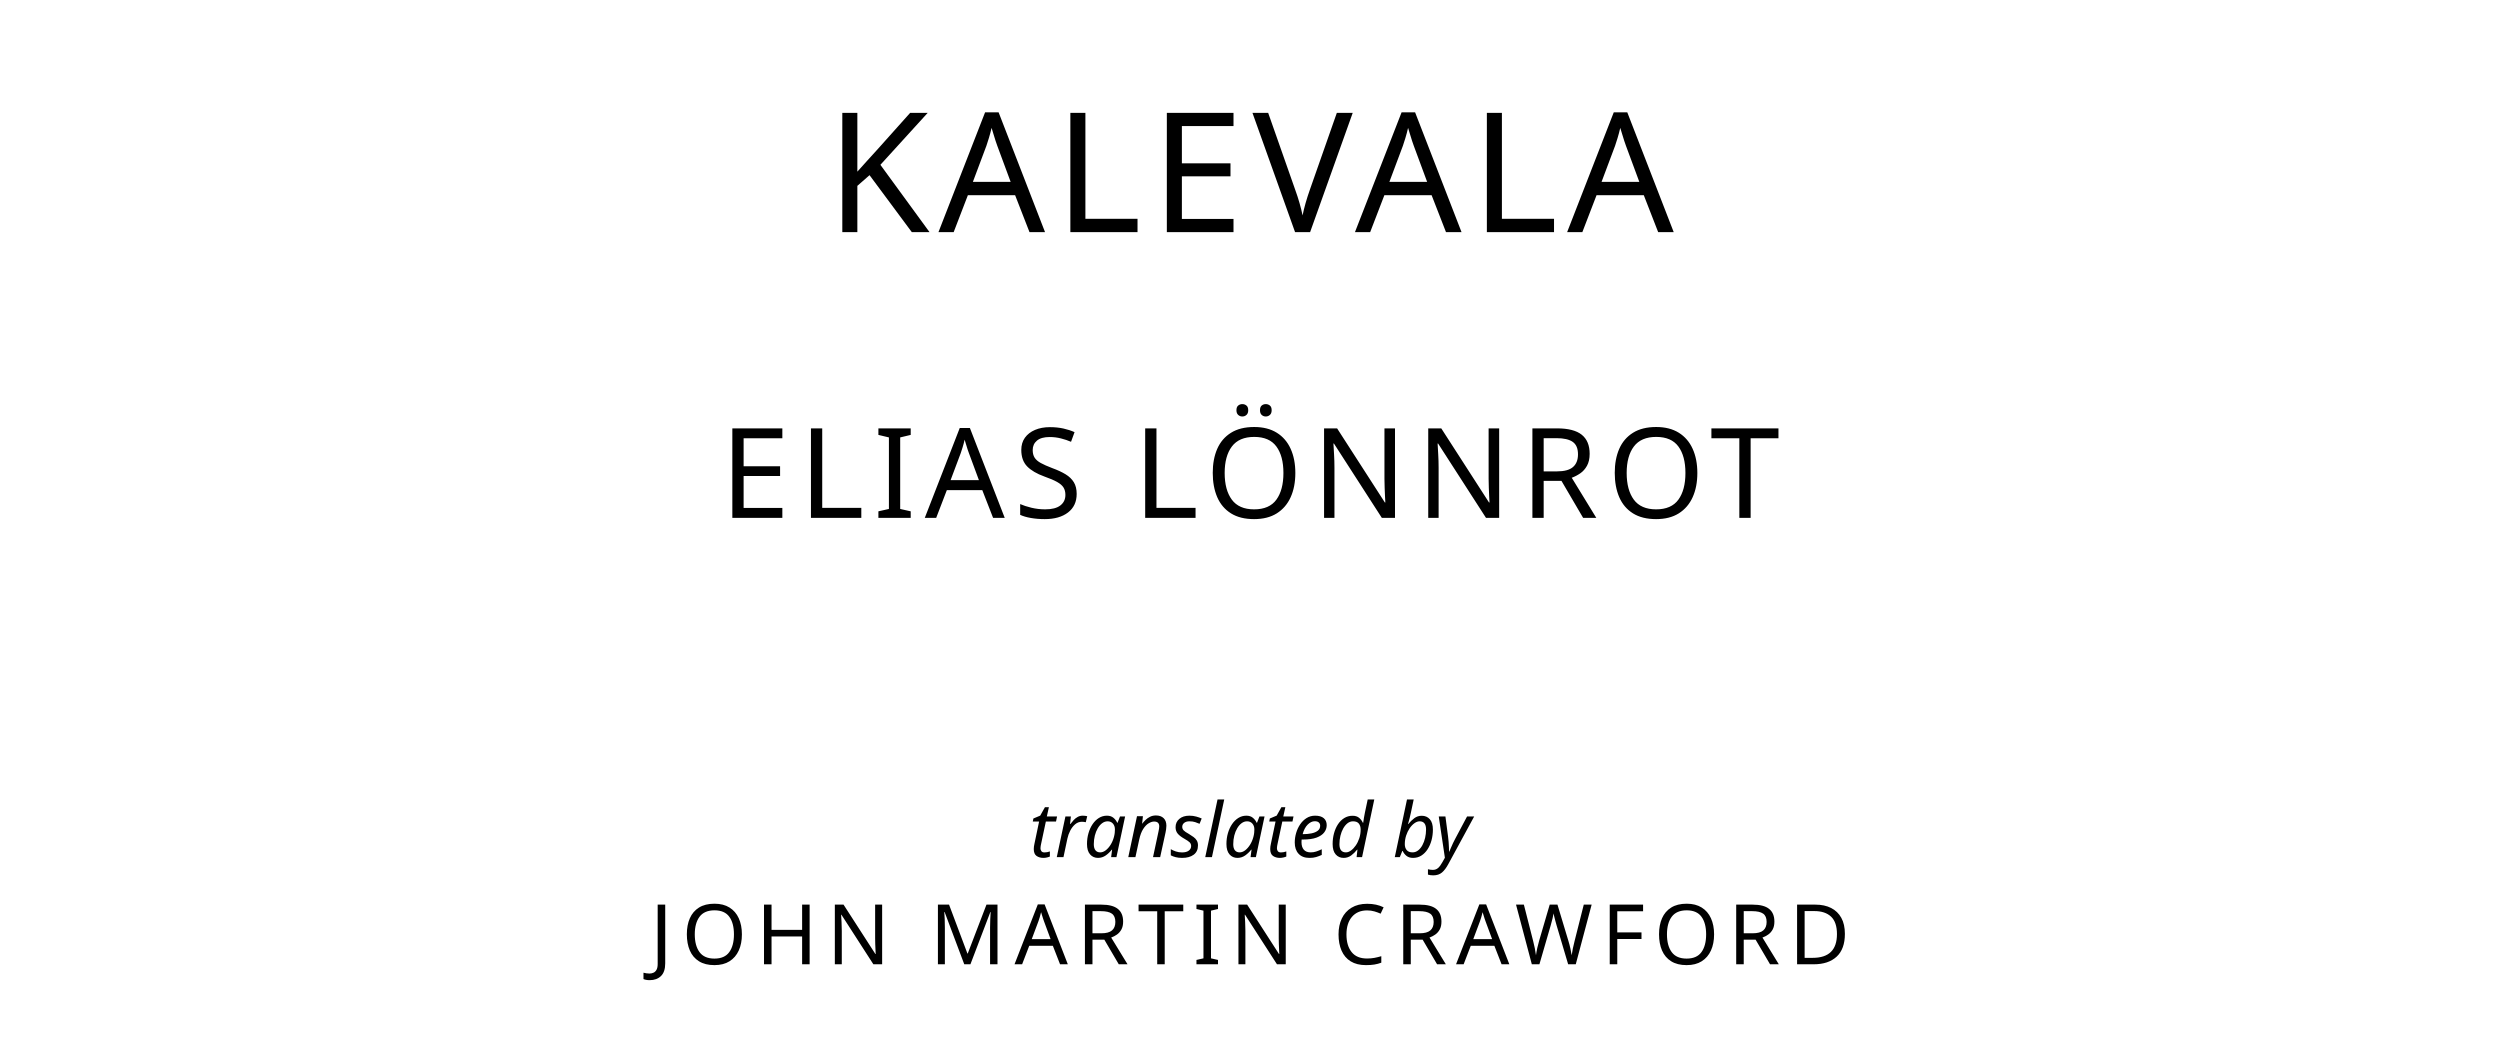
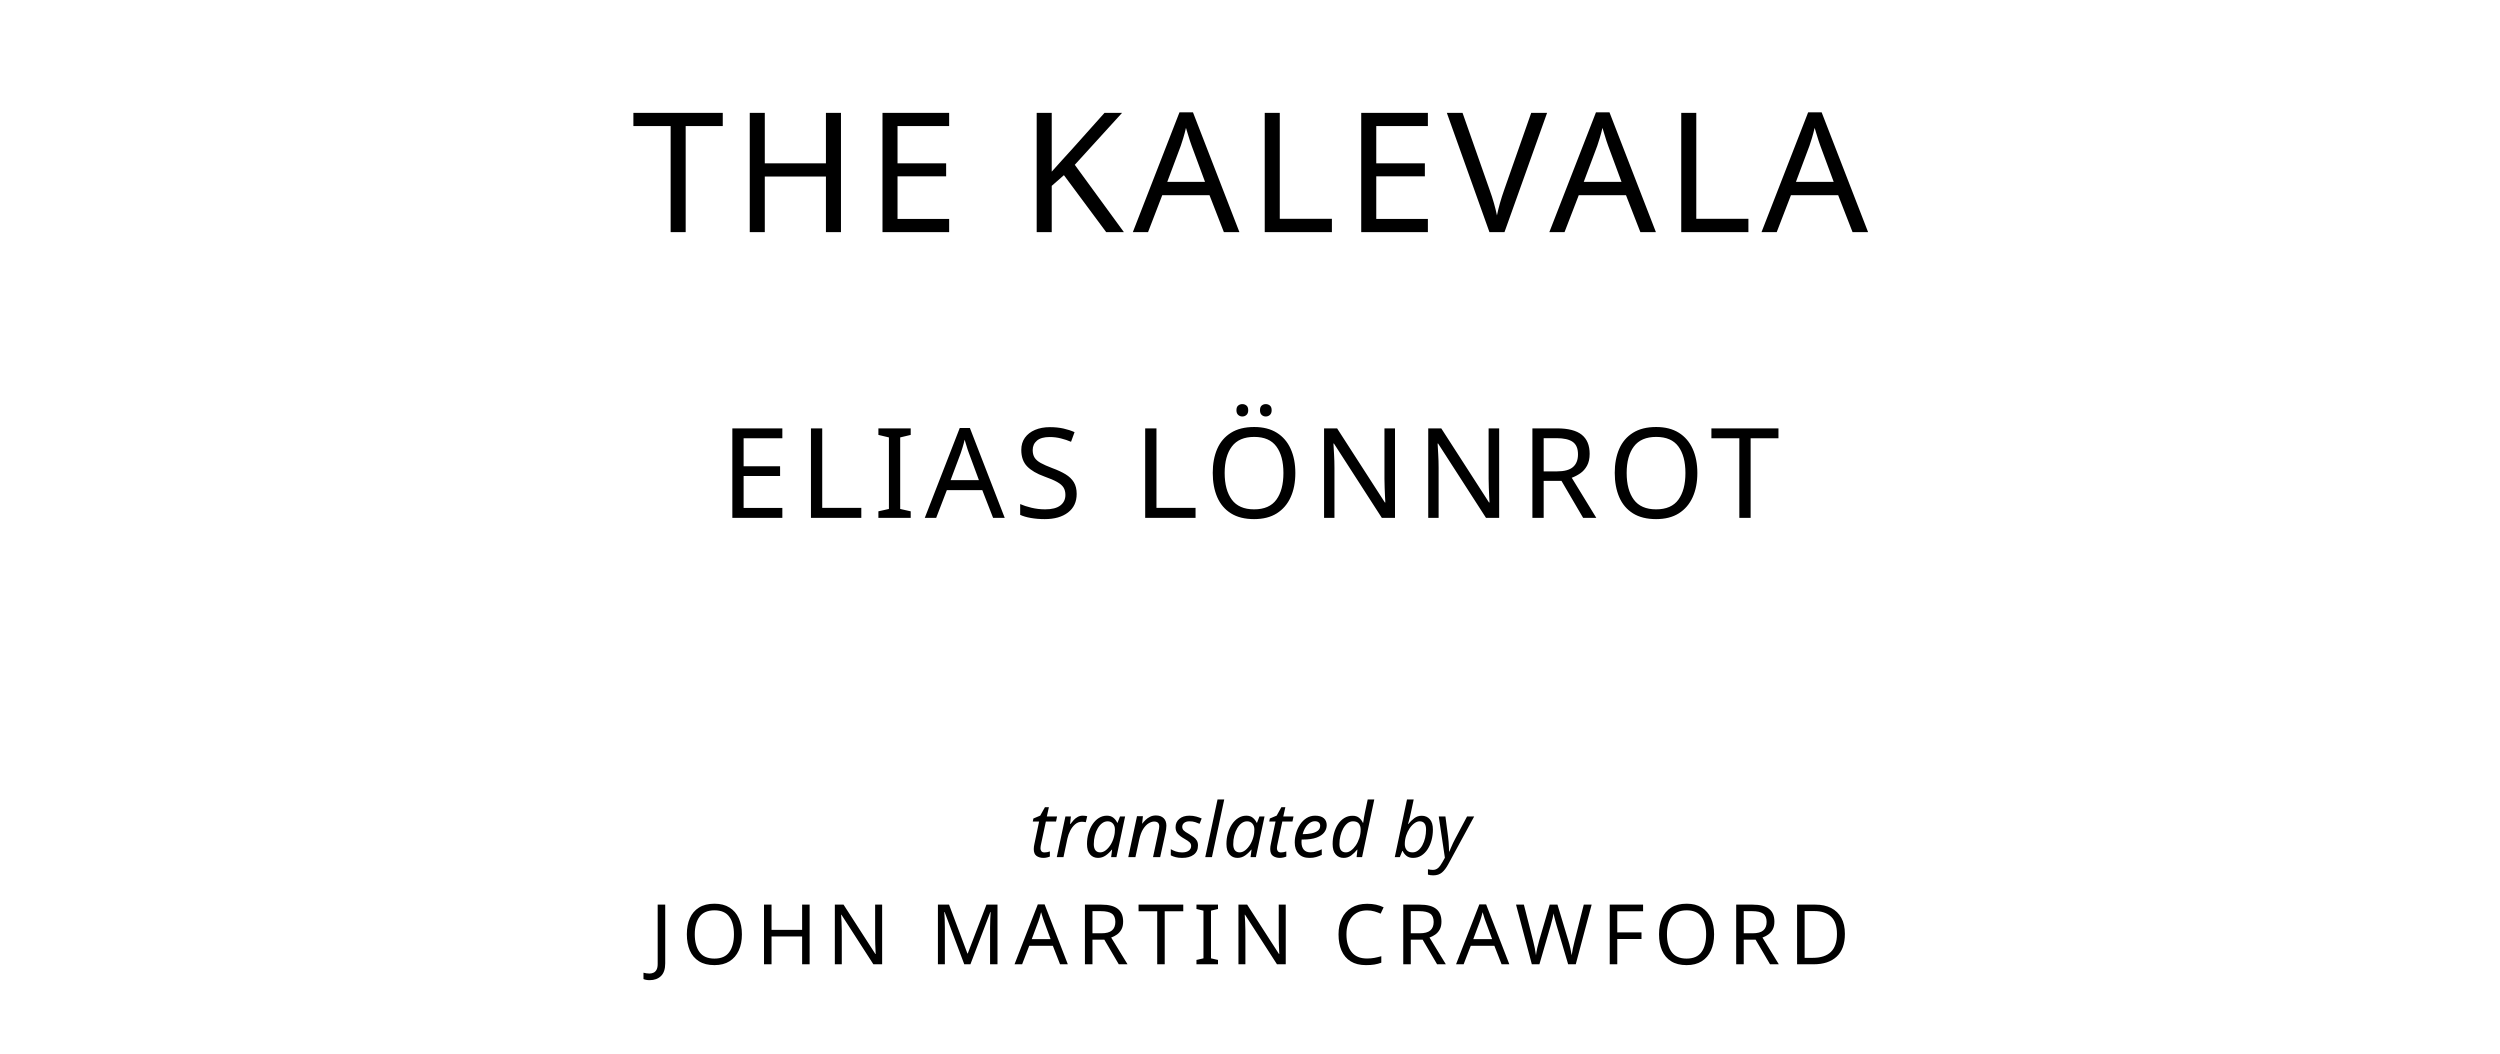
<svg xmlns="http://www.w3.org/2000/svg" version="1.1" viewBox="0 0 1400 590">
  <style type="text/css">
		text{
			font-family: "League Spartan";
			letter-spacing: 5px;
			text-anchor: middle;
		}

		.title{
			font-size: 93.567px;
		}

		.author{
			font-size: 70.175px;
		}

		.contributor-descriptor{
			font-family: "OFL Sorts Mill Goudy";
			font-size: 42.508px;
			font-style: italic;
			letter-spacing: 0;
		}

		.contributor{
			font-size: 46.784px;
		}
	</style>
-   <text class="title" x="700" y="130">KALEVALA</text>
+   <text class="title" x="700" y="130">THE KALEVALA</text>
  <text class="author" x="700" y="290">ELIAS LÖNNROT</text>
  <text class="contributor-descriptor" x="700" y="480">translated by</text>
  <text class="contributor" x="700" y="540">JOHN MARTIN CRAWFORD</text>
</svg>
